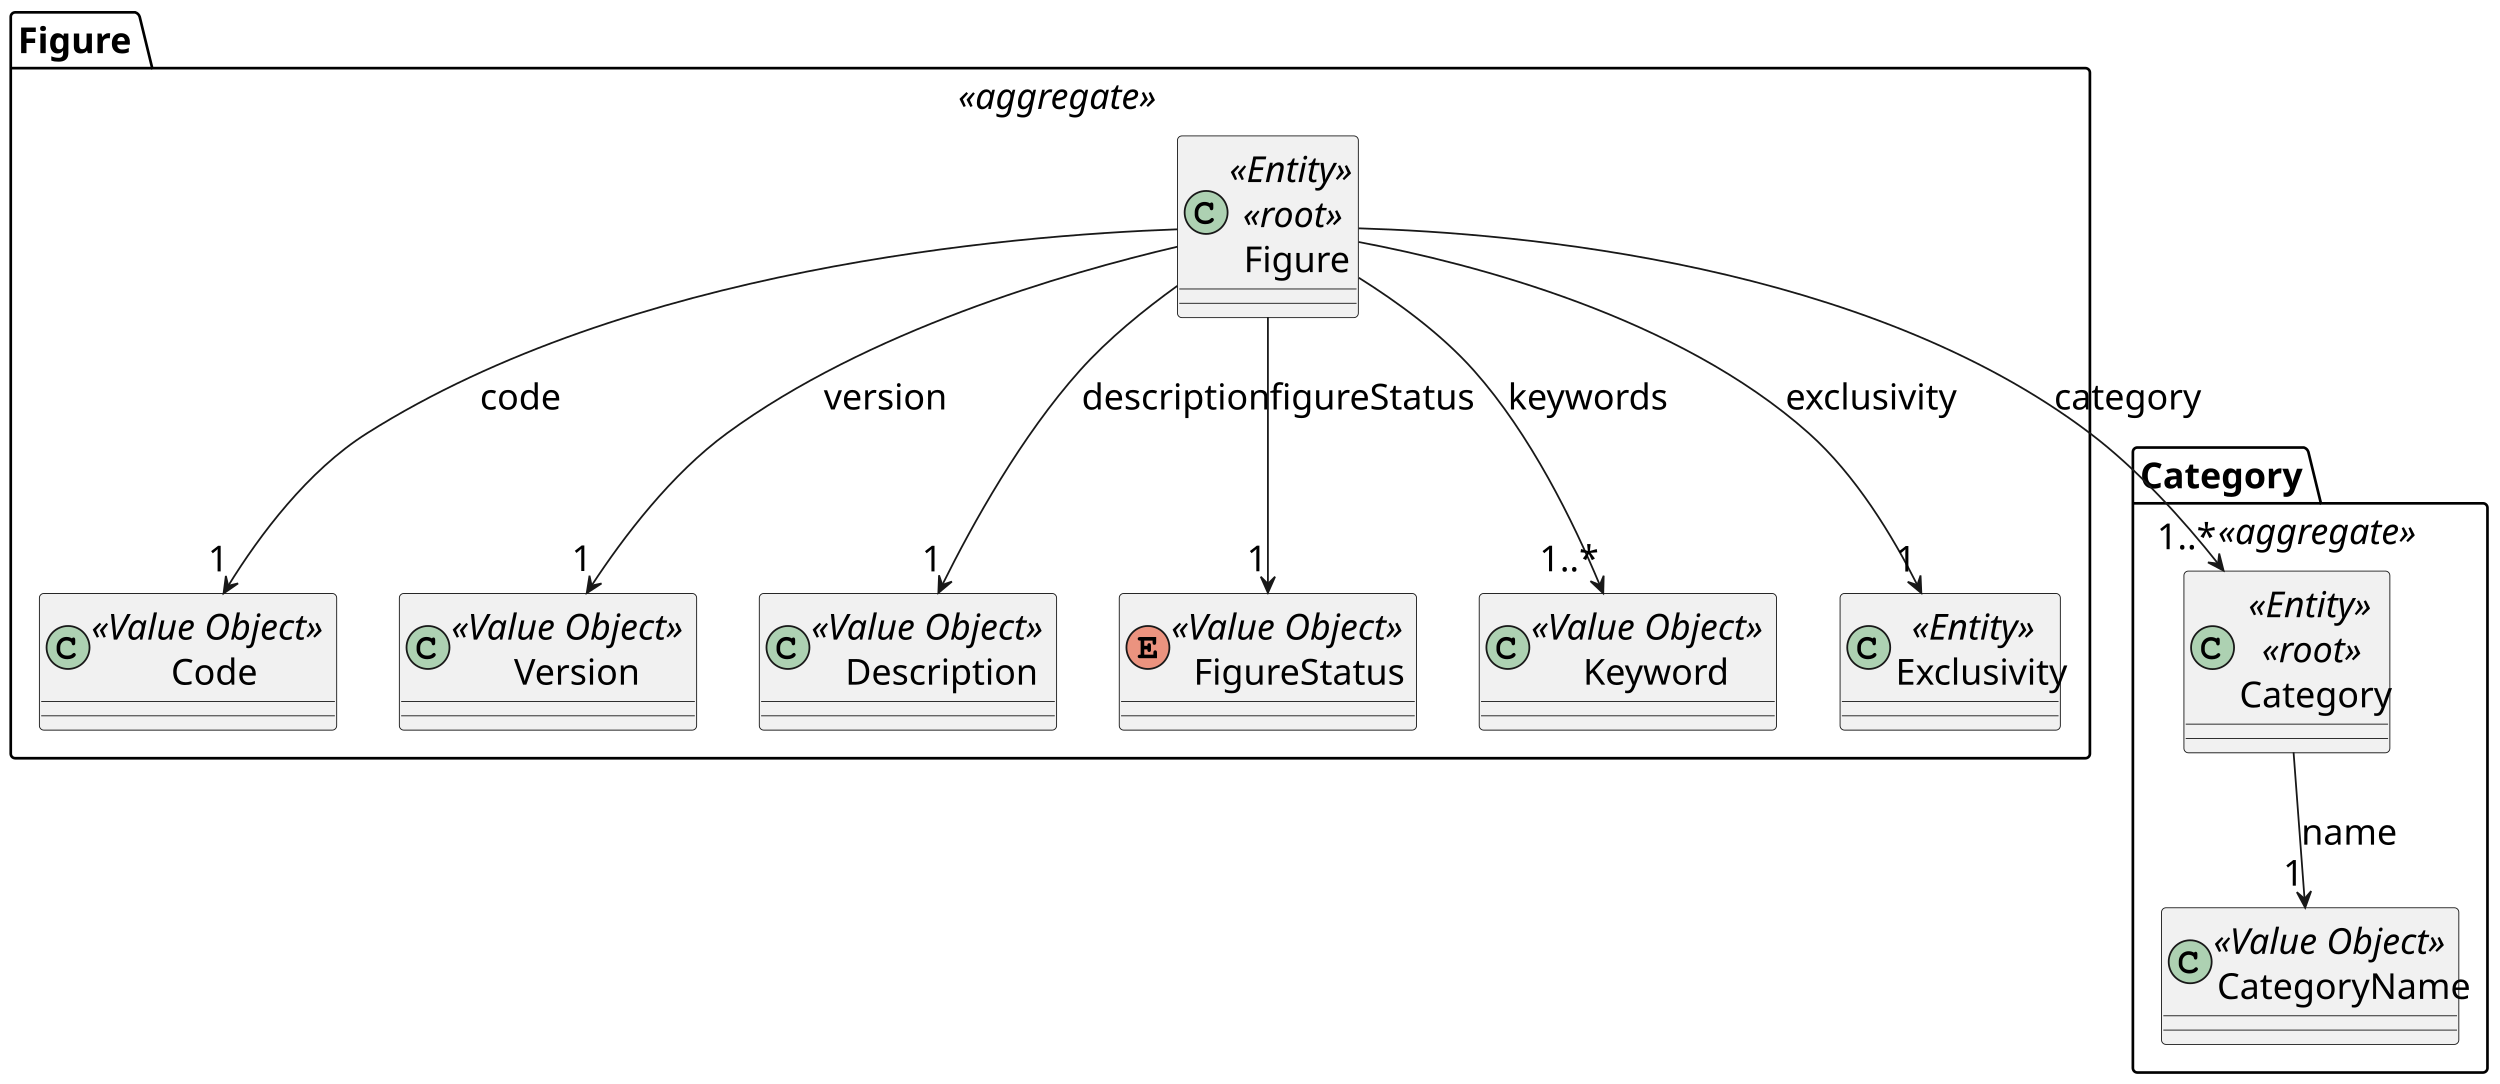
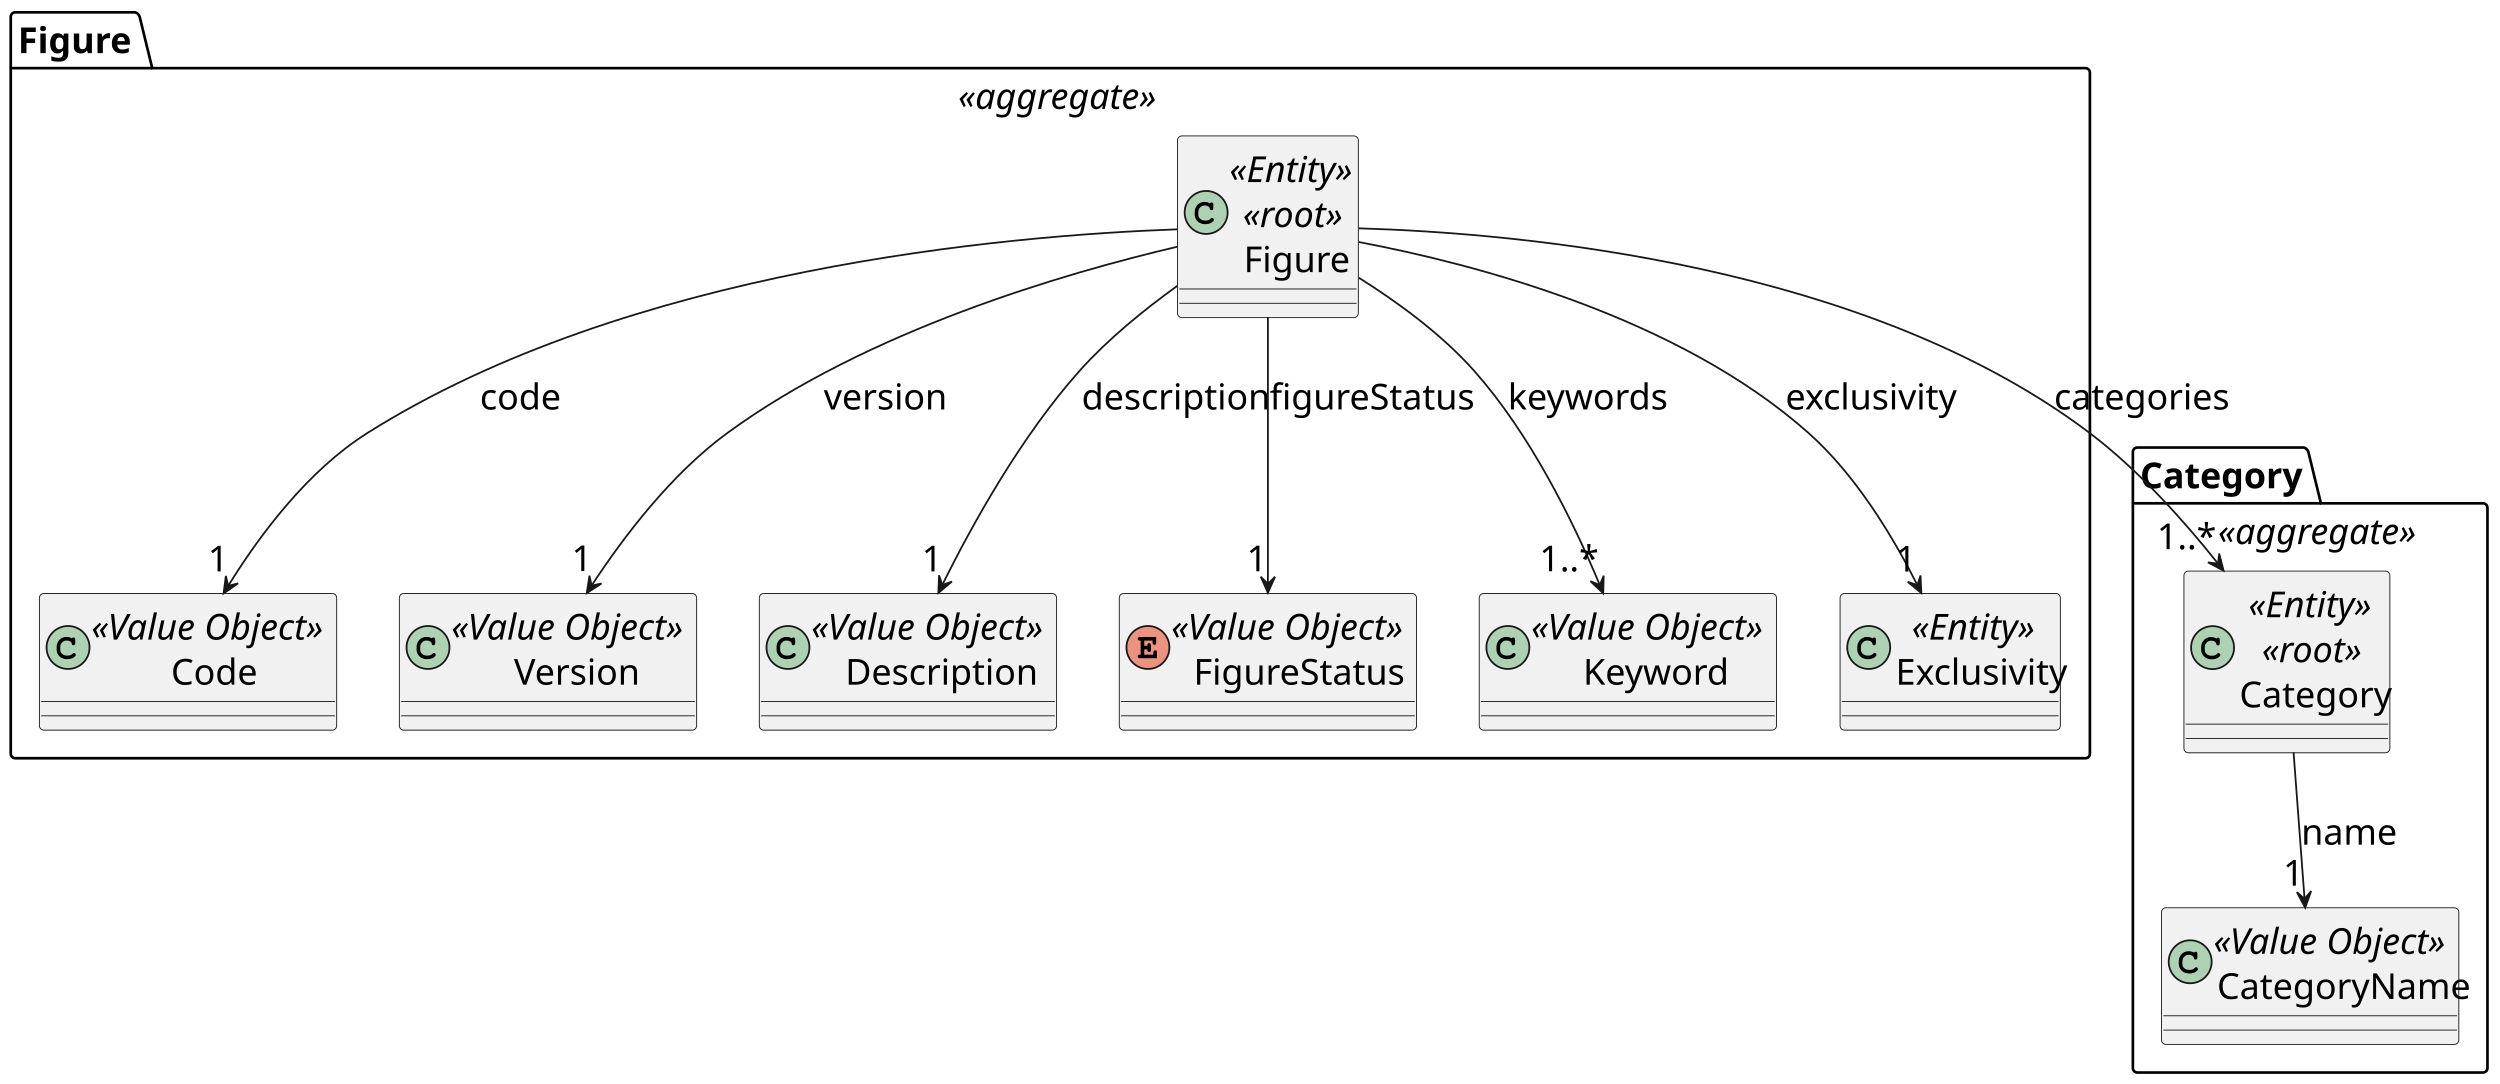
<svg xmlns="http://www.w3.org/2000/svg" contentStyleType="text/css" height="605px" preserveAspectRatio="none" style="width:1396px;height:605px;background:#FFFFFF;" version="1.1" viewBox="0 0 1396 605" width="1396px" zoomAndPan="magnify">
  <defs />
  <g>
    <g id="cluster_Figure ">
      <path d="M8.5,6.894 L75.5,6.894 A3.75,3.75 0 0 1 78,9.395 L85,38.051 L1164.5,38.051 A2.5,2.5 0 0 1 1167,40.551 L1167,420.894 A2.5,2.5 0 0 1 1164.5,423.394 L8.5,423.394 A2.5,2.5 0 0 1 6,420.894 L6,9.395 A2.5,2.5 0 0 1 8.5,6.894 " fill="none" style="stroke:#000000;stroke-width:1.5;" />
      <line style="stroke:#000000;stroke-width:1.5;" x1="6" x2="85" y1="38.051" y2="38.051" />
      <text fill="#000000" font-family="sans-serif" font-size="20" font-weight="bold" lengthAdjust="spacing" textLength="60" x="10" y="29.656">Figure</text>
      <text fill="#000000" font-family="sans-serif" font-size="20" font-style="italic" lengthAdjust="spacing" textLength="111" x="535" y="60.812">«aggregate»</text>
    </g>
    <g id="cluster_Category ">
      <path d="M1193.5,249.894 L1286.5,249.894 A3.75,3.75 0 0 1 1289,252.394 L1296,281.051 L1386.5,281.051 A2.5,2.5 0 0 1 1389,283.551 L1389,596.394 A2.5,2.5 0 0 1 1386.5,598.894 L1193.5,598.894 A2.5,2.5 0 0 1 1191,596.394 L1191,252.394 A2.5,2.5 0 0 1 1193.5,249.894 " fill="none" style="stroke:#000000;stroke-width:1.5;" />
      <line style="stroke:#000000;stroke-width:1.5;" x1="1191" x2="1296" y1="281.051" y2="281.051" />
      <text fill="#000000" font-family="sans-serif" font-size="20" font-weight="bold" lengthAdjust="spacing" textLength="86" x="1195" y="272.656">Category</text>
      <text fill="#000000" font-family="sans-serif" font-size="20" font-style="italic" lengthAdjust="spacing" textLength="111" x="1238.5" y="303.812">«aggregate»</text>
    </g>
    <g id="elem_Figure">
      <rect codeLine="4" fill="#F1F1F1" height="101.469" id="Figure" rx="2.5" ry="2.5" style="stroke:#181818;stroke-width:0.5;" width="101" x="657.5" y="75.894" />
      <ellipse cx="673.5" cy="118.629" fill="#ADD1B2" rx="12" ry="12" style="stroke:#181818;stroke-width:1.0;" />
      <path d="M675.641,113.551 Q675.828,113.301 676.047,113.176 Q676.266,113.035 676.516,113.035 Q676.953,113.035 677.234,113.348 Q677.516,113.644 677.516,114.363 L677.516,116.066 Q677.516,116.785 677.234,117.098 Q676.953,117.41 676.516,117.41 Q676.125,117.41 675.875,117.176 Q675.625,116.957 675.516,116.348 Q675.453,115.926 675.234,115.707 Q674.844,115.269 674.125,115.004 Q673.406,114.738 672.688,114.738 Q671.781,114.738 671.031,115.129 Q670.281,115.519 669.703,116.41 Q669.125,117.285 669.125,118.488 L669.125,119.785 Q669.125,121.238 670.172,122.207 Q671.234,123.176 673.094,123.176 Q674.203,123.176 674.984,122.863 Q675.422,122.691 675.938,122.176 Q676.25,121.863 676.422,121.769 Q676.594,121.676 676.828,121.676 Q677.219,121.676 677.516,121.988 Q677.828,122.285 677.828,122.691 Q677.828,123.098 677.422,123.566 Q676.828,124.254 675.891,124.644 Q674.625,125.176 673.109,125.176 Q671.328,125.176 669.906,124.441 Q668.75,123.848 667.938,122.582 Q667.125,121.316 667.125,119.832 L667.125,118.473 Q667.125,116.91 667.844,115.566 Q668.578,114.207 669.859,113.473 Q671.156,112.738 672.609,112.738 Q673.469,112.738 674.219,112.941 Q674.984,113.144 675.641,113.551 Z " fill="#000000" />
      <text fill="#000000" font-family="sans-serif" font-size="20" font-style="italic" lengthAdjust="spacing" textLength="71" x="686.5" y="101.656">«Entity»</text>
      <text fill="#000000" font-family="sans-serif" font-size="20" font-style="italic" lengthAdjust="spacing" textLength="56" x="694" y="126.812">«root»</text>
      <text fill="#000000" font-family="sans-serif" font-size="20" lengthAdjust="spacing" textLength="55" x="694.5" y="151.969">Figure</text>
      <line style="stroke:#181818;stroke-width:0.5;" x1="658.5" x2="757.5" y1="161.363" y2="161.363" />
      <line style="stroke:#181818;stroke-width:0.5;" x1="658.5" x2="757.5" y1="169.363" y2="169.363" />
    </g>
    <g id="elem_Code">
      <rect codeLine="7" fill="#F1F1F1" height="76.312" id="Code" rx="2.5" ry="2.5" style="stroke:#181818;stroke-width:0.5;" width="166" x="22" y="331.394" />
      <ellipse cx="38" cy="361.551" fill="#ADD1B2" rx="12" ry="12" style="stroke:#181818;stroke-width:1.0;" />
      <path d="M40.141,356.473 Q40.328,356.223 40.547,356.098 Q40.766,355.957 41.016,355.957 Q41.453,355.957 41.734,356.269 Q42.016,356.566 42.016,357.285 L42.016,358.988 Q42.016,359.707 41.734,360.019 Q41.453,360.332 41.016,360.332 Q40.625,360.332 40.375,360.098 Q40.125,359.879 40.016,359.269 Q39.953,358.848 39.734,358.629 Q39.344,358.191 38.625,357.926 Q37.906,357.66 37.188,357.66 Q36.281,357.66 35.531,358.051 Q34.781,358.441 34.203,359.332 Q33.625,360.207 33.625,361.41 L33.625,362.707 Q33.625,364.16 34.672,365.129 Q35.734,366.098 37.594,366.098 Q38.703,366.098 39.484,365.785 Q39.922,365.613 40.438,365.098 Q40.75,364.785 40.922,364.691 Q41.094,364.598 41.328,364.598 Q41.719,364.598 42.016,364.91 Q42.328,365.207 42.328,365.613 Q42.328,366.019 41.922,366.488 Q41.328,367.176 40.391,367.566 Q39.125,368.098 37.609,368.098 Q35.828,368.098 34.406,367.363 Q33.25,366.769 32.438,365.504 Q31.625,364.238 31.625,362.754 L31.625,361.394 Q31.625,359.832 32.344,358.488 Q33.078,357.129 34.359,356.394 Q35.656,355.66 37.109,355.66 Q37.969,355.66 38.719,355.863 Q39.484,356.066 40.141,356.473 Z " fill="#000000" />
      <text fill="#000000" font-family="sans-serif" font-size="20" font-style="italic" lengthAdjust="spacing" textLength="136" x="51" y="357.156">«Value Object»</text>
      <text fill="#000000" font-family="sans-serif" font-size="20" lengthAdjust="spacing" textLength="47" x="95.5" y="382.312">Code</text>
      <line style="stroke:#181818;stroke-width:0.5;" x1="23" x2="187" y1="391.707" y2="391.707" />
      <line style="stroke:#181818;stroke-width:0.5;" x1="23" x2="187" y1="399.707" y2="399.707" />
    </g>
    <g id="elem_Version">
      <rect codeLine="10" fill="#F1F1F1" height="76.312" id="Version" rx="2.5" ry="2.5" style="stroke:#181818;stroke-width:0.5;" width="166" x="223" y="331.394" />
      <ellipse cx="239" cy="361.551" fill="#ADD1B2" rx="12" ry="12" style="stroke:#181818;stroke-width:1.0;" />
      <path d="M241.141,356.473 Q241.328,356.223 241.547,356.098 Q241.766,355.957 242.016,355.957 Q242.453,355.957 242.734,356.269 Q243.016,356.566 243.016,357.285 L243.016,358.988 Q243.016,359.707 242.734,360.019 Q242.453,360.332 242.016,360.332 Q241.625,360.332 241.375,360.098 Q241.125,359.879 241.016,359.269 Q240.953,358.848 240.734,358.629 Q240.344,358.191 239.625,357.926 Q238.906,357.66 238.188,357.66 Q237.281,357.66 236.531,358.051 Q235.781,358.441 235.203,359.332 Q234.625,360.207 234.625,361.41 L234.625,362.707 Q234.625,364.16 235.672,365.129 Q236.734,366.098 238.594,366.098 Q239.703,366.098 240.484,365.785 Q240.922,365.613 241.438,365.098 Q241.75,364.785 241.922,364.691 Q242.094,364.598 242.328,364.598 Q242.719,364.598 243.016,364.91 Q243.328,365.207 243.328,365.613 Q243.328,366.019 242.922,366.488 Q242.328,367.176 241.391,367.566 Q240.125,368.098 238.609,368.098 Q236.828,368.098 235.406,367.363 Q234.25,366.769 233.438,365.504 Q232.625,364.238 232.625,362.754 L232.625,361.394 Q232.625,359.832 233.344,358.488 Q234.078,357.129 235.359,356.394 Q236.656,355.66 238.109,355.66 Q238.969,355.66 239.719,355.863 Q240.484,356.066 241.141,356.473 Z " fill="#000000" />
      <text fill="#000000" font-family="sans-serif" font-size="20" font-style="italic" lengthAdjust="spacing" textLength="136" x="252" y="357.156">«Value Object»</text>
      <text fill="#000000" font-family="sans-serif" font-size="20" lengthAdjust="spacing" textLength="66" x="287" y="382.312">Version</text>
      <line style="stroke:#181818;stroke-width:0.5;" x1="224" x2="388" y1="391.707" y2="391.707" />
      <line style="stroke:#181818;stroke-width:0.5;" x1="224" x2="388" y1="399.707" y2="399.707" />
    </g>
    <g id="elem_Description">
      <rect codeLine="13" fill="#F1F1F1" height="76.312" id="Description" rx="2.5" ry="2.5" style="stroke:#181818;stroke-width:0.5;" width="166" x="424" y="331.394" />
      <ellipse cx="440" cy="361.551" fill="#ADD1B2" rx="12" ry="12" style="stroke:#181818;stroke-width:1.0;" />
      <path d="M442.141,356.473 Q442.328,356.223 442.547,356.098 Q442.766,355.957 443.016,355.957 Q443.453,355.957 443.734,356.269 Q444.016,356.566 444.016,357.285 L444.016,358.988 Q444.016,359.707 443.734,360.019 Q443.453,360.332 443.016,360.332 Q442.625,360.332 442.375,360.098 Q442.125,359.879 442.016,359.269 Q441.953,358.848 441.734,358.629 Q441.344,358.191 440.625,357.926 Q439.906,357.66 439.188,357.66 Q438.281,357.66 437.531,358.051 Q436.781,358.441 436.203,359.332 Q435.625,360.207 435.625,361.41 L435.625,362.707 Q435.625,364.16 436.672,365.129 Q437.734,366.098 439.594,366.098 Q440.703,366.098 441.484,365.785 Q441.922,365.613 442.438,365.098 Q442.75,364.785 442.922,364.691 Q443.094,364.598 443.328,364.598 Q443.719,364.598 444.016,364.91 Q444.328,365.207 444.328,365.613 Q444.328,366.019 443.922,366.488 Q443.328,367.176 442.391,367.566 Q441.125,368.098 439.609,368.098 Q437.828,368.098 436.406,367.363 Q435.25,366.769 434.438,365.504 Q433.625,364.238 433.625,362.754 L433.625,361.394 Q433.625,359.832 434.344,358.488 Q435.078,357.129 436.359,356.394 Q437.656,355.66 439.109,355.66 Q439.969,355.66 440.719,355.863 Q441.484,356.066 442.141,356.473 Z " fill="#000000" />
      <text fill="#000000" font-family="sans-serif" font-size="20" font-style="italic" lengthAdjust="spacing" textLength="136" x="453" y="357.156">«Value Object»</text>
      <text fill="#000000" font-family="sans-serif" font-size="20" lengthAdjust="spacing" textLength="98" x="472" y="382.312">Description</text>
      <line style="stroke:#181818;stroke-width:0.5;" x1="425" x2="589" y1="391.707" y2="391.707" />
      <line style="stroke:#181818;stroke-width:0.5;" x1="425" x2="589" y1="399.707" y2="399.707" />
    </g>
    <g id="elem_FigureStatus">
      <rect codeLine="16" fill="#F1F1F1" height="76.312" id="FigureStatus" rx="2.5" ry="2.5" style="stroke:#181818;stroke-width:0.5;" width="166" x="625" y="331.394" />
      <ellipse cx="641" cy="361.551" fill="#EB937F" rx="12" ry="12" style="stroke:#181818;stroke-width:1.0;" />
      <path d="M638.953,362.613 L638.953,365.551 L644.047,365.551 L644.047,364.457 Q644.047,363.738 644.328,363.441 Q644.609,363.129 645.062,363.129 Q645.5,363.129 645.781,363.441 Q646.062,363.738 646.062,364.457 L646.062,367.551 L636.625,367.551 Q635.906,367.551 635.594,367.269 Q635.297,366.988 635.297,366.551 Q635.297,366.098 635.609,365.832 Q635.922,365.551 636.625,365.551 L636.938,365.551 L636.938,357.723 L636.625,357.723 Q635.906,357.723 635.594,357.441 Q635.297,357.16 635.297,356.707 Q635.297,356.254 635.594,355.988 Q635.906,355.707 636.625,355.707 L645.609,355.707 L645.609,358.754 Q645.609,359.473 645.328,359.785 Q645.062,360.082 644.625,360.082 Q644.172,360.082 643.891,359.785 Q643.609,359.488 643.609,358.754 L643.609,357.723 L638.953,357.723 L638.953,360.613 L640.703,360.613 Q640.703,359.832 640.844,359.598 Q641.156,359.129 641.703,359.129 Q642.156,359.129 642.422,359.441 Q642.703,359.738 642.703,360.457 L642.703,362.769 Q642.703,363.426 642.547,363.644 Q642.234,364.098 641.703,364.098 Q641.156,364.098 640.844,363.629 Q640.703,363.394 640.703,362.613 L638.953,362.613 Z " fill="#000000" />
      <text fill="#000000" font-family="sans-serif" font-size="20" font-style="italic" lengthAdjust="spacing" textLength="136" x="654" y="357.156">«Value Object»</text>
      <text fill="#000000" font-family="sans-serif" font-size="20" lengthAdjust="spacing" textLength="111" x="666.5" y="382.312">FigureStatus</text>
      <line style="stroke:#181818;stroke-width:0.5;" x1="626" x2="790" y1="391.707" y2="391.707" />
      <line style="stroke:#181818;stroke-width:0.5;" x1="626" x2="790" y1="399.707" y2="399.707" />
    </g>
    <g id="elem_Keyword">
      <rect codeLine="19" fill="#F1F1F1" height="76.312" id="Keyword" rx="2.5" ry="2.5" style="stroke:#181818;stroke-width:0.5;" width="166" x="826" y="331.394" />
      <ellipse cx="842" cy="361.551" fill="#ADD1B2" rx="12" ry="12" style="stroke:#181818;stroke-width:1.0;" />
      <path d="M844.141,356.473 Q844.328,356.223 844.547,356.098 Q844.766,355.957 845.016,355.957 Q845.453,355.957 845.734,356.269 Q846.016,356.566 846.016,357.285 L846.016,358.988 Q846.016,359.707 845.734,360.019 Q845.453,360.332 845.016,360.332 Q844.625,360.332 844.375,360.098 Q844.125,359.879 844.016,359.269 Q843.953,358.848 843.734,358.629 Q843.344,358.191 842.625,357.926 Q841.906,357.66 841.188,357.66 Q840.281,357.66 839.531,358.051 Q838.781,358.441 838.203,359.332 Q837.625,360.207 837.625,361.41 L837.625,362.707 Q837.625,364.16 838.672,365.129 Q839.734,366.098 841.594,366.098 Q842.703,366.098 843.484,365.785 Q843.922,365.613 844.438,365.098 Q844.75,364.785 844.922,364.691 Q845.094,364.598 845.328,364.598 Q845.719,364.598 846.016,364.91 Q846.328,365.207 846.328,365.613 Q846.328,366.019 845.922,366.488 Q845.328,367.176 844.391,367.566 Q843.125,368.098 841.609,368.098 Q839.828,368.098 838.406,367.363 Q837.25,366.769 836.438,365.504 Q835.625,364.238 835.625,362.754 L835.625,361.394 Q835.625,359.832 836.344,358.488 Q837.078,357.129 838.359,356.394 Q839.656,355.66 841.109,355.66 Q841.969,355.66 842.719,355.863 Q843.484,356.066 844.141,356.473 Z " fill="#000000" />
      <text fill="#000000" font-family="sans-serif" font-size="20" font-style="italic" lengthAdjust="spacing" textLength="136" x="855" y="357.156">«Value Object»</text>
      <text fill="#000000" font-family="sans-serif" font-size="20" lengthAdjust="spacing" textLength="78" x="884" y="382.312">Keyword</text>
      <line style="stroke:#181818;stroke-width:0.5;" x1="827" x2="991" y1="391.707" y2="391.707" />
      <line style="stroke:#181818;stroke-width:0.5;" x1="827" x2="991" y1="399.707" y2="399.707" />
    </g>
    <g id="elem_Exclusivity">
      <rect codeLine="22" fill="#F1F1F1" height="76.312" id="Exclusivity" rx="2.5" ry="2.5" style="stroke:#181818;stroke-width:0.5;" width="123" x="1027.5" y="331.394" />
      <ellipse cx="1043.5" cy="361.551" fill="#ADD1B2" rx="12" ry="12" style="stroke:#181818;stroke-width:1.0;" />
      <path d="M1045.641,356.473 Q1045.828,356.223 1046.047,356.098 Q1046.266,355.957 1046.516,355.957 Q1046.953,355.957 1047.234,356.269 Q1047.516,356.566 1047.516,357.285 L1047.516,358.988 Q1047.516,359.707 1047.234,360.019 Q1046.953,360.332 1046.516,360.332 Q1046.125,360.332 1045.875,360.098 Q1045.625,359.879 1045.516,359.269 Q1045.453,358.848 1045.234,358.629 Q1044.844,358.191 1044.125,357.926 Q1043.406,357.66 1042.688,357.66 Q1041.781,357.66 1041.031,358.051 Q1040.281,358.441 1039.703,359.332 Q1039.125,360.207 1039.125,361.41 L1039.125,362.707 Q1039.125,364.16 1040.172,365.129 Q1041.234,366.098 1043.094,366.098 Q1044.203,366.098 1044.984,365.785 Q1045.422,365.613 1045.938,365.098 Q1046.25,364.785 1046.422,364.691 Q1046.594,364.598 1046.828,364.598 Q1047.219,364.598 1047.516,364.91 Q1047.828,365.207 1047.828,365.613 Q1047.828,366.019 1047.422,366.488 Q1046.828,367.176 1045.891,367.566 Q1044.625,368.098 1043.109,368.098 Q1041.328,368.098 1039.906,367.363 Q1038.75,366.769 1037.938,365.504 Q1037.125,364.238 1037.125,362.754 L1037.125,361.394 Q1037.125,359.832 1037.844,358.488 Q1038.578,357.129 1039.859,356.394 Q1041.156,355.66 1042.609,355.66 Q1043.469,355.66 1044.219,355.863 Q1044.984,356.066 1045.641,356.473 Z " fill="#000000" />
      <text fill="#000000" font-family="sans-serif" font-size="20" font-style="italic" lengthAdjust="spacing" textLength="71" x="1067.5" y="357.156">«Entity»</text>
      <text fill="#000000" font-family="sans-serif" font-size="20" lengthAdjust="spacing" textLength="89" x="1058.5" y="382.312">Exclusivity</text>
      <line style="stroke:#181818;stroke-width:0.5;" x1="1028.5" x2="1149.5" y1="391.707" y2="391.707" />
      <line style="stroke:#181818;stroke-width:0.5;" x1="1028.5" x2="1149.5" y1="399.707" y2="399.707" />
    </g>
    <g id="elem_Category">
      <rect codeLine="37" fill="#F1F1F1" height="101.469" id="Category" rx="2.5" ry="2.5" style="stroke:#181818;stroke-width:0.5;" width="115" x="1219.5" y="318.894" />
      <ellipse cx="1235.5" cy="361.629" fill="#ADD1B2" rx="12" ry="12" style="stroke:#181818;stroke-width:1.0;" />
      <path d="M1237.641,356.551 Q1237.828,356.301 1238.047,356.176 Q1238.266,356.035 1238.516,356.035 Q1238.953,356.035 1239.234,356.348 Q1239.516,356.644 1239.516,357.363 L1239.516,359.066 Q1239.516,359.785 1239.234,360.098 Q1238.953,360.41 1238.516,360.41 Q1238.125,360.41 1237.875,360.176 Q1237.625,359.957 1237.516,359.348 Q1237.453,358.926 1237.234,358.707 Q1236.844,358.269 1236.125,358.004 Q1235.406,357.738 1234.688,357.738 Q1233.781,357.738 1233.031,358.129 Q1232.281,358.519 1231.703,359.41 Q1231.125,360.285 1231.125,361.488 L1231.125,362.785 Q1231.125,364.238 1232.172,365.207 Q1233.234,366.176 1235.094,366.176 Q1236.203,366.176 1236.984,365.863 Q1237.422,365.691 1237.938,365.176 Q1238.25,364.863 1238.422,364.769 Q1238.594,364.676 1238.828,364.676 Q1239.219,364.676 1239.516,364.988 Q1239.828,365.285 1239.828,365.691 Q1239.828,366.098 1239.422,366.566 Q1238.828,367.254 1237.891,367.644 Q1236.625,368.176 1235.109,368.176 Q1233.328,368.176 1231.906,367.441 Q1230.75,366.848 1229.938,365.582 Q1229.125,364.316 1229.125,362.832 L1229.125,361.473 Q1229.125,359.91 1229.844,358.566 Q1230.578,357.207 1231.859,356.473 Q1233.156,355.738 1234.609,355.738 Q1235.469,355.738 1236.219,355.941 Q1236.984,356.144 1237.641,356.551 Z " fill="#000000" />
      <text fill="#000000" font-family="sans-serif" font-size="20" font-style="italic" lengthAdjust="spacing" textLength="71" x="1255.5" y="344.656">«Entity»</text>
      <text fill="#000000" font-family="sans-serif" font-size="20" font-style="italic" lengthAdjust="spacing" textLength="56" x="1263" y="369.812">«root»</text>
      <text fill="#000000" font-family="sans-serif" font-size="20" lengthAdjust="spacing" textLength="81" x="1250.5" y="394.969">Category</text>
      <line style="stroke:#181818;stroke-width:0.5;" x1="1220.5" x2="1333.5" y1="404.363" y2="404.363" />
      <line style="stroke:#181818;stroke-width:0.5;" x1="1220.5" x2="1333.5" y1="412.363" y2="412.363" />
    </g>
    <g id="elem_CategoryName">
      <rect codeLine="40" fill="#F1F1F1" height="76.312" id="CategoryName" rx="2.5" ry="2.5" style="stroke:#181818;stroke-width:0.5;" width="166" x="1207" y="506.894" />
      <ellipse cx="1223" cy="537.051" fill="#ADD1B2" rx="12" ry="12" style="stroke:#181818;stroke-width:1.0;" />
      <path d="M1225.141,531.973 Q1225.328,531.723 1225.547,531.598 Q1225.766,531.457 1226.016,531.457 Q1226.453,531.457 1226.734,531.769 Q1227.016,532.066 1227.016,532.785 L1227.016,534.488 Q1227.016,535.207 1226.734,535.519 Q1226.453,535.832 1226.016,535.832 Q1225.625,535.832 1225.375,535.598 Q1225.125,535.379 1225.016,534.769 Q1224.953,534.348 1224.734,534.129 Q1224.344,533.691 1223.625,533.426 Q1222.906,533.16 1222.188,533.16 Q1221.281,533.16 1220.531,533.551 Q1219.781,533.941 1219.203,534.832 Q1218.625,535.707 1218.625,536.91 L1218.625,538.207 Q1218.625,539.66 1219.672,540.629 Q1220.734,541.598 1222.594,541.598 Q1223.703,541.598 1224.484,541.285 Q1224.922,541.113 1225.438,540.598 Q1225.75,540.285 1225.922,540.191 Q1226.094,540.098 1226.328,540.098 Q1226.719,540.098 1227.016,540.41 Q1227.328,540.707 1227.328,541.113 Q1227.328,541.519 1226.922,541.988 Q1226.328,542.676 1225.391,543.066 Q1224.125,543.598 1222.609,543.598 Q1220.828,543.598 1219.406,542.863 Q1218.25,542.269 1217.438,541.004 Q1216.625,539.738 1216.625,538.254 L1216.625,536.894 Q1216.625,535.332 1217.344,533.988 Q1218.078,532.629 1219.359,531.894 Q1220.656,531.16 1222.109,531.16 Q1222.969,531.16 1223.719,531.363 Q1224.484,531.566 1225.141,531.973 Z " fill="#000000" />
      <text fill="#000000" font-family="sans-serif" font-size="20" font-style="italic" lengthAdjust="spacing" textLength="136" x="1236" y="532.656">«Value Object»</text>
      <text fill="#000000" font-family="sans-serif" font-size="20" lengthAdjust="spacing" textLength="132" x="1238" y="557.812">CategoryName</text>
      <line style="stroke:#181818;stroke-width:0.5;" x1="1208" x2="1372" y1="567.207" y2="567.207" />
      <line style="stroke:#181818;stroke-width:0.5;" x1="1208" x2="1372" y1="575.207" y2="575.207" />
    </g>
    <g id="link_Figure_Keyword">
      <path codeLine="27" d="M758.77,155.105 C780.43,168.685 804.84,186.505 823,206.894 C854.61,242.394 878.65,291.575 893.17,326.305 " fill="none" id="Figure-to-Keyword" style="stroke:#181818;stroke-width:1.0;" />
      <polygon fill="#181818" points="895.25,331.325,895.496,321.479,893.334,326.706,888.107,324.544,895.25,331.325" style="stroke:#181818;stroke-width:1.0;" />
      <text fill="#000000" font-family="sans-serif" font-size="20" lengthAdjust="spacing" textLength="85" x="842" y="228.656">keywords</text>
      <text fill="#000000" font-family="sans-serif" font-size="20" lengthAdjust="spacing" textLength="31" x="859.588" y="319.014">1..*</text>
    </g>
    <g id="link_Figure_Exclusivity">
      <path codeLine="28" d="M758.67,135.144 C823.79,147.445 937.11,177.035 1010,241.894 C1036.33,265.325 1057,299.604 1070.58,326.575 " fill="none" id="Figure-to-Exclusivity" style="stroke:#181818;stroke-width:1.0;" />
      <polygon fill="#181818" points="1072.86,331.175,1072.438,321.335,1070.635,326.697,1065.273,324.894,1072.86,331.175" style="stroke:#181818;stroke-width:1.0;" />
      <text fill="#000000" font-family="sans-serif" font-size="20" lengthAdjust="spacing" textLength="87" x="997" y="228.656">exclusivity</text>
      <text fill="#000000" font-family="sans-serif" font-size="20" lengthAdjust="spacing" textLength="11" x="1058.546" y="319.158">1</text>
    </g>
    <g id="link_Figure_Code">
      <path codeLine="29" d="M657.42,128.054 C561.75,131.514 350.81,149.905 205,241.894 C171.85,262.805 145.05,298.685 127.57,326.904 " fill="none" id="Figure-to-Code" style="stroke:#181818;stroke-width:1.0;" />
      <polygon fill="#181818" points="124.84,331.365,132.945,325.769,127.446,327.097,126.117,321.599,124.84,331.365" style="stroke:#181818;stroke-width:1.0;" />
      <text fill="#000000" font-family="sans-serif" font-size="20" lengthAdjust="spacing" textLength="43" x="268" y="228.656">code</text>
      <text fill="#000000" font-family="sans-serif" font-size="20" lengthAdjust="spacing" textLength="11" x="116.125" y="319.061">1</text>
    </g>
    <g id="link_Figure_Version">
      <path codeLine="30" d="M657.48,137.755 C594.03,152.625 484.03,184.744 406,241.894 C374.91,264.664 348.35,299.514 330.43,326.875 " fill="none" id="Figure-to-Version" style="stroke:#181818;stroke-width:1.0;" />
      <polygon fill="#181818" points="327.63,331.195,335.883,325.82,330.35,326.999,329.171,321.467,327.63,331.195" style="stroke:#181818;stroke-width:1.0;" />
      <text fill="#000000" font-family="sans-serif" font-size="20" lengthAdjust="spacing" textLength="62" x="460" y="228.656">version</text>
      <text fill="#000000" font-family="sans-serif" font-size="20" lengthAdjust="spacing" textLength="11" x="319.201" y="318.863">1</text>
    </g>
    <g id="link_Figure_Description">
      <path codeLine="31" d="M657.4,159.635 C638.96,172.885 618.77,189.255 603,206.894 C570.54,243.195 543.29,292.084 526.21,326.534 " fill="none" id="Figure-to-Description" style="stroke:#181818;stroke-width:1.0;" />
      <polygon fill="#181818" points="523.98,331.084,531.534,324.765,526.182,326.595,524.352,321.243,523.98,331.084" style="stroke:#181818;stroke-width:1.0;" />
      <text fill="#000000" font-family="sans-serif" font-size="20" lengthAdjust="spacing" textLength="95" x="604" y="228.656">description</text>
      <text fill="#000000" font-family="sans-serif" font-size="20" lengthAdjust="spacing" textLength="11" x="514.738" y="319.054">1</text>
    </g>
    <g id="link_Figure_FigureStatus">
      <path codeLine="32" d="M708,177.035 C708,220.905 708,284.214 708,325.815 " fill="none" id="Figure-to-FigureStatus" style="stroke:#181818;stroke-width:1.0;" />
      <polygon fill="#181818" points="708,331.034,712,322.034,708,326.034,704,322.034,708,331.034" style="stroke:#181818;stroke-width:1.0;" />
      <text fill="#000000" font-family="sans-serif" font-size="20" lengthAdjust="spacing" textLength="105" x="709" y="228.656">figureStatus</text>
      <text fill="#000000" font-family="sans-serif" font-size="20" lengthAdjust="spacing" textLength="11" x="696.158" y="318.996">1</text>
    </g>
    <g id="link_Category_CategoryName">
      <path codeLine="44" d="M1280.73,420.115 C1282.66,445.914 1284.99,477.094 1286.84,501.704 " fill="none" id="Category-to-CategoryName" style="stroke:#181818;stroke-width:1.0;" />
      <polygon fill="#181818" points="1287.22,506.854,1290.54,497.582,1286.849,501.868,1282.562,498.177,1287.22,506.854" style="stroke:#181818;stroke-width:1.0;" />
      <text fill="#000000" font-family="sans-serif" font-size="20" lengthAdjust="spacing" textLength="48" x="1285" y="471.656">name</text>
      <text fill="#000000" font-family="sans-serif" font-size="20" lengthAdjust="spacing" textLength="11" x="1274.9" y="494.549">1</text>
    </g>
    <g id="link_Figure_Category">
      <path codeLine="47" d="M758.64,127.495 C849.53,130.185 1042.46,147.535 1167,241.894 C1193.86,262.245 1218.93,290.075 1238.33,314.445 " fill="none" id="Figure-to-Category" style="stroke:#181818;stroke-width:1.0;" />
      <polygon fill="#181818" points="1241.64,318.635,1239.205,309.091,1238.543,314.709,1232.925,314.047,1241.64,318.635" style="stroke:#181818;stroke-width:1.0;" />
-       <text fill="#000000" font-family="sans-serif" font-size="20" lengthAdjust="spacing" textLength="77" x="1147" y="228.656">category</text>
+       <text fill="#000000" font-family="sans-serif" font-size="20" lengthAdjust="spacing" textLength="92" x="1147" y="228.656">categories</text>
      <text fill="#000000" font-family="sans-serif" font-size="20" lengthAdjust="spacing" textLength="31" x="1204.441" y="306.667">1..*</text>
    </g>
  </g>
</svg>
